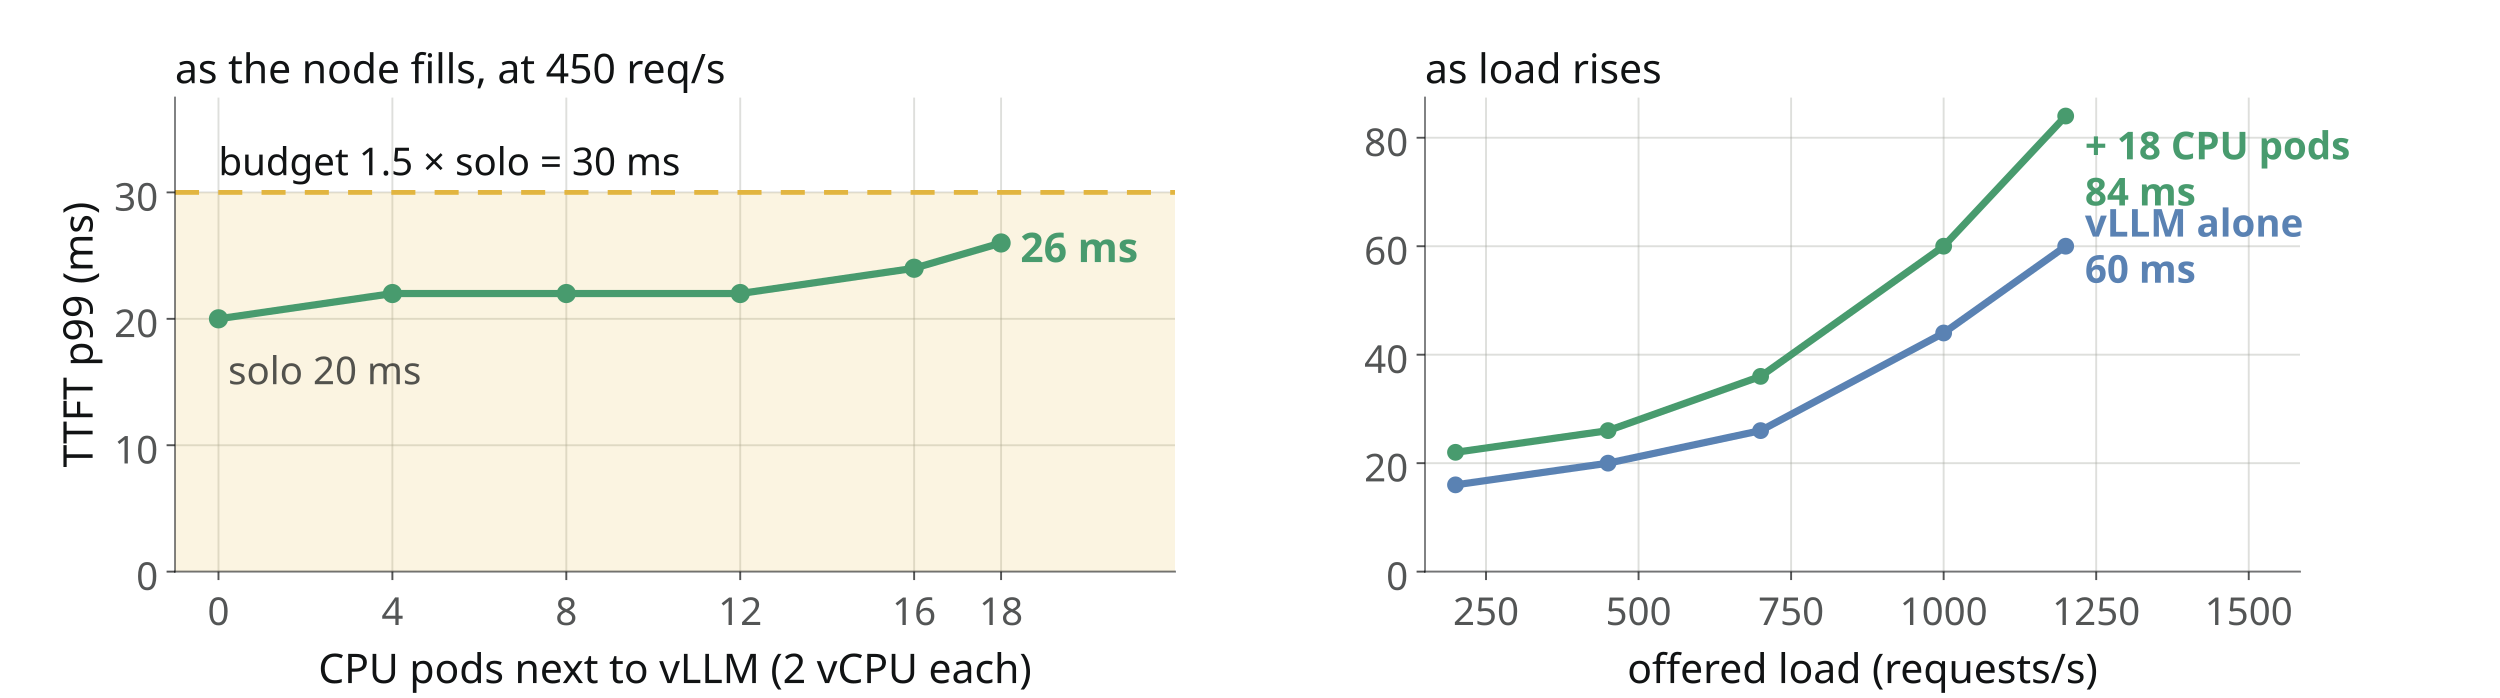
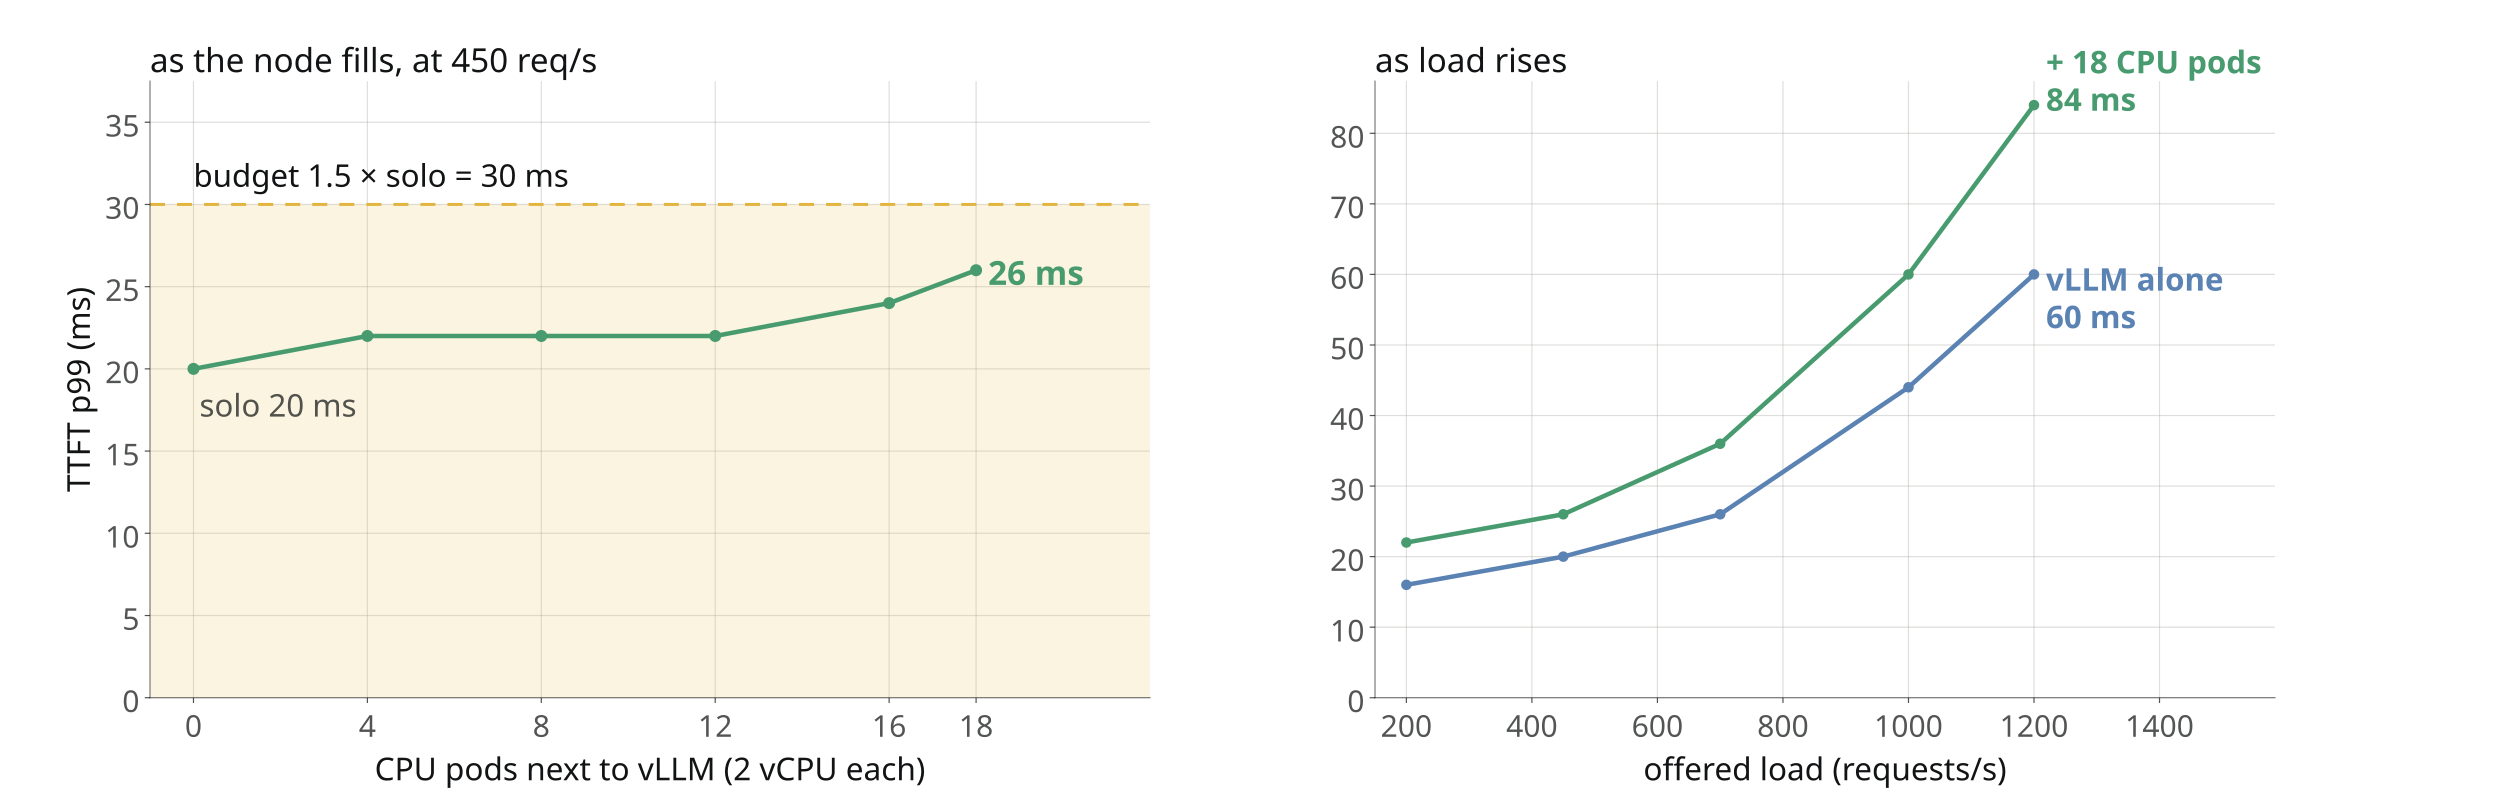
- <svg xmlns="http://www.w3.org/2000/svg" xmlns:xlink="http://www.w3.org/1999/xlink" viewBox="0 0 1040 290" version="1.1">
+ <svg xmlns="http://www.w3.org/2000/svg" xmlns:xlink="http://www.w3.org/1999/xlink" viewBox="0 0 1664 540" version="1.1">
  <defs>
    <style type="text/css">*{stroke-linejoin: round; stroke-linecap: butt}</style>
  </defs>
  <g id="figure_1">
    <g id="patch_1">
-       <path d="M 0 290  L 1040 290  L 1040 0  L 0 0  L 0 290  z " style="fill: none" />
+       <path d="M 0 540  L 1664 540  L 1664 0  L 0 0  L 0 540  z " style="fill: none" />
    </g>
    <g id="axes_1">
      <g id="patch_2">
-         <path d="M 72.8 237.8  L 488.8 237.8  L 488.8 40.6  L 72.8 40.6  L 72.8 237.8  z " style="fill: none" />
+         <path d="M 99.84 464.4  L 765.44 464.4  L 765.44 54  L 99.84 54  L 99.84 464.4  z " style="fill: none" />
      </g>
      <g id="matplotlib.axis_1">
        <g id="xtick_1">
          <g id="line2d_1">
-             <path d="M 90.887 237.8  L 90.887 40.6  " clip-path="url(#p2ec107c02f)" style="fill: none; stroke: #a1a39a; stroke-opacity: 0.35; stroke-width: 0.8; stroke-linecap: round" />
+             <path d="M 128.779 464.4  L 128.779 54  " clip-path="url(#pd5ec134bd9)" style="fill: none; stroke: #a1a39a; stroke-opacity: 0.35; stroke-width: 0.8; stroke-linecap: round" />
          </g>
          <g id="line2d_2">
            <defs>
-               <path id="m0f26ea0875" d="M 0 0  L 0 3.5  " style="stroke: #111314; stroke-opacity: 0.72; stroke-width: 0.8" />
+               <path id="m5e0e6da465" d="M 0 0  L 0 3.5  " style="stroke: #111314; stroke-opacity: 0.72; stroke-width: 0.8" />
            </defs>
            <g>
-               <use xlink:href="#m0f26ea0875" x="90.887" y="237.8" style="fill: #111314; fill-opacity: 0.72; stroke: #111314; stroke-opacity: 0.72; stroke-width: 0.8" />
+               <use xlink:href="#m5e0e6da465" x="128.779" y="464.4" style="fill: #111314; fill-opacity: 0.72; stroke: #111314; stroke-opacity: 0.72; stroke-width: 0.8" />
            </g>
          </g>
          <g id="text_1">
-             <text style="font-size: 16px; font-family: 'Figtree'; text-anchor: middle; fill: #111314; opacity: 0.72" x="90.887" y="260" transform="rotate(-0 90.88696 260)">0</text>
+             <text style="font-size: 20px; font-family: 'Figtree'; text-anchor: middle; fill: #111314; opacity: 0.72" x="128.779" y="490.4" transform="rotate(-0 128.7791 490.4)">0</text>
          </g>
        </g>
        <g id="xtick_2">
          <g id="line2d_3">
-             <path d="M 163.235 237.8  L 163.235 40.6  " clip-path="url(#p2ec107c02f)" style="fill: none; stroke: #a1a39a; stroke-opacity: 0.35; stroke-width: 0.8; stroke-linecap: round" />
+             <path d="M 244.536 464.4  L 244.536 54  " clip-path="url(#pd5ec134bd9)" style="fill: none; stroke: #a1a39a; stroke-opacity: 0.35; stroke-width: 0.8; stroke-linecap: round" />
          </g>
          <g id="line2d_4">
            <g>
-               <use xlink:href="#m0f26ea0875" x="163.235" y="237.8" style="fill: #111314; fill-opacity: 0.72; stroke: #111314; stroke-opacity: 0.72; stroke-width: 0.8" />
+               <use xlink:href="#m5e0e6da465" x="244.536" y="464.4" style="fill: #111314; fill-opacity: 0.72; stroke: #111314; stroke-opacity: 0.72; stroke-width: 0.8" />
            </g>
          </g>
          <g id="text_2">
-             <text style="font-size: 16px; font-family: 'Figtree'; text-anchor: middle; fill: #111314; opacity: 0.72" x="163.235" y="260" transform="rotate(-0 163.2348 260)">4</text>
+             <text style="font-size: 20px; font-family: 'Figtree'; text-anchor: middle; fill: #111314; opacity: 0.72" x="244.536" y="490.4" transform="rotate(-0 244.5357 490.4)">4</text>
          </g>
        </g>
        <g id="xtick_3">
          <g id="line2d_5">
-             <path d="M 235.583 237.8  L 235.583 40.6  " clip-path="url(#p2ec107c02f)" style="fill: none; stroke: #a1a39a; stroke-opacity: 0.35; stroke-width: 0.8; stroke-linecap: round" />
+             <path d="M 360.292 464.4  L 360.292 54  " clip-path="url(#pd5ec134bd9)" style="fill: none; stroke: #a1a39a; stroke-opacity: 0.35; stroke-width: 0.8; stroke-linecap: round" />
          </g>
          <g id="line2d_6">
            <g>
-               <use xlink:href="#m0f26ea0875" x="235.583" y="237.8" style="fill: #111314; fill-opacity: 0.72; stroke: #111314; stroke-opacity: 0.72; stroke-width: 0.8" />
+               <use xlink:href="#m5e0e6da465" x="360.292" y="464.4" style="fill: #111314; fill-opacity: 0.72; stroke: #111314; stroke-opacity: 0.72; stroke-width: 0.8" />
            </g>
          </g>
          <g id="text_3">
-             <text style="font-size: 16px; font-family: 'Figtree'; text-anchor: middle; fill: #111314; opacity: 0.72" x="235.583" y="260" transform="rotate(-0 235.5826 260)">8</text>
+             <text style="font-size: 20px; font-family: 'Figtree'; text-anchor: middle; fill: #111314; opacity: 0.72" x="360.292" y="490.4" transform="rotate(-0 360.2922 490.4)">8</text>
          </g>
        </g>
        <g id="xtick_4">
          <g id="line2d_7">
-             <path d="M 307.93 237.8  L 307.93 40.6  " clip-path="url(#p2ec107c02f)" style="fill: none; stroke: #a1a39a; stroke-opacity: 0.35; stroke-width: 0.8; stroke-linecap: round" />
+             <path d="M 476.049 464.4  L 476.049 54  " clip-path="url(#pd5ec134bd9)" style="fill: none; stroke: #a1a39a; stroke-opacity: 0.35; stroke-width: 0.8; stroke-linecap: round" />
          </g>
          <g id="line2d_8">
            <g>
-               <use xlink:href="#m0f26ea0875" x="307.93" y="237.8" style="fill: #111314; fill-opacity: 0.72; stroke: #111314; stroke-opacity: 0.72; stroke-width: 0.8" />
+               <use xlink:href="#m5e0e6da465" x="476.049" y="464.4" style="fill: #111314; fill-opacity: 0.72; stroke: #111314; stroke-opacity: 0.72; stroke-width: 0.8" />
            </g>
          </g>
          <g id="text_4">
-             <text style="font-size: 16px; font-family: 'Figtree'; text-anchor: middle; fill: #111314; opacity: 0.72" x="307.93" y="260" transform="rotate(-0 307.9304 260)">12</text>
+             <text style="font-size: 20px; font-family: 'Figtree'; text-anchor: middle; fill: #111314; opacity: 0.72" x="476.049" y="490.4" transform="rotate(-0 476.0487 490.4)">12</text>
          </g>
        </g>
        <g id="xtick_5">
          <g id="line2d_9">
-             <path d="M 380.278 237.8  L 380.278 40.6  " clip-path="url(#p2ec107c02f)" style="fill: none; stroke: #a1a39a; stroke-opacity: 0.35; stroke-width: 0.8; stroke-linecap: round" />
+             <path d="M 591.805 464.4  L 591.805 54  " clip-path="url(#pd5ec134bd9)" style="fill: none; stroke: #a1a39a; stroke-opacity: 0.35; stroke-width: 0.8; stroke-linecap: round" />
          </g>
          <g id="line2d_10">
            <g>
-               <use xlink:href="#m0f26ea0875" x="380.278" y="237.8" style="fill: #111314; fill-opacity: 0.72; stroke: #111314; stroke-opacity: 0.72; stroke-width: 0.8" />
+               <use xlink:href="#m5e0e6da465" x="591.805" y="464.4" style="fill: #111314; fill-opacity: 0.72; stroke: #111314; stroke-opacity: 0.72; stroke-width: 0.8" />
            </g>
          </g>
          <g id="text_5">
-             <text style="font-size: 16px; font-family: 'Figtree'; text-anchor: middle; fill: #111314; opacity: 0.72" x="380.278" y="260" transform="rotate(-0 380.2783 260)">16</text>
+             <text style="font-size: 20px; font-family: 'Figtree'; text-anchor: middle; fill: #111314; opacity: 0.72" x="591.805" y="490.4" transform="rotate(-0 591.8052 490.4)">16</text>
          </g>
        </g>
        <g id="xtick_6">
          <g id="line2d_11">
-             <path d="M 416.452 237.8  L 416.452 40.6  " clip-path="url(#p2ec107c02f)" style="fill: none; stroke: #a1a39a; stroke-opacity: 0.35; stroke-width: 0.8; stroke-linecap: round" />
+             <path d="M 649.683 464.4  L 649.683 54  " clip-path="url(#pd5ec134bd9)" style="fill: none; stroke: #a1a39a; stroke-opacity: 0.35; stroke-width: 0.8; stroke-linecap: round" />
          </g>
          <g id="line2d_12">
            <g>
-               <use xlink:href="#m0f26ea0875" x="416.452" y="237.8" style="fill: #111314; fill-opacity: 0.72; stroke: #111314; stroke-opacity: 0.72; stroke-width: 0.8" />
+               <use xlink:href="#m5e0e6da465" x="649.683" y="464.4" style="fill: #111314; fill-opacity: 0.72; stroke: #111314; stroke-opacity: 0.72; stroke-width: 0.8" />
            </g>
          </g>
          <g id="text_6">
-             <text style="font-size: 16px; font-family: 'Figtree'; text-anchor: middle; fill: #111314; opacity: 0.72" x="416.452" y="260" transform="rotate(-0 416.4522 260)">18</text>
+             <text style="font-size: 20px; font-family: 'Figtree'; text-anchor: middle; fill: #111314; opacity: 0.72" x="649.683" y="490.4" transform="rotate(-0 649.6835 490.4)">18</text>
          </g>
        </g>
        <g id="text_7">
-           <text style="font-size: 17px; font-family: 'Figtree'; text-anchor: middle; fill: #111314" x="280.8" y="284.15" transform="rotate(-0 280.8 284.15)">CPU pods next to vLLM (2 vCPU each)</text>
+           <text style="font-size: 21px; font-family: 'Figtree'; text-anchor: middle; fill: #111314" x="432.64" y="519.35" transform="rotate(-0 432.64 519.35)">CPU pods next to vLLM (2 vCPU each)</text>
        </g>
      </g>
      <g id="matplotlib.axis_2">
        <g id="ytick_1">
          <g id="line2d_13">
-             <path d="M 72.8 237.8  L 488.8 237.8  " clip-path="url(#p2ec107c02f)" style="fill: none; stroke: #a1a39a; stroke-opacity: 0.35; stroke-width: 0.8; stroke-linecap: round" />
+             <path d="M 99.84 464.4  L 765.44 464.4  " clip-path="url(#pd5ec134bd9)" style="fill: none; stroke: #a1a39a; stroke-opacity: 0.35; stroke-width: 0.8; stroke-linecap: round" />
          </g>
          <g id="line2d_14">
            <defs>
-               <path id="m348d825845" d="M 0 0  L -3.5 0  " style="stroke: #111314; stroke-opacity: 0.72; stroke-width: 0.8" />
+               <path id="md41e10798b" d="M 0 0  L -3.5 0  " style="stroke: #111314; stroke-opacity: 0.72; stroke-width: 0.8" />
            </defs>
            <g>
-               <use xlink:href="#m348d825845" x="72.8" y="237.8" style="fill: #111314; fill-opacity: 0.72; stroke: #111314; stroke-opacity: 0.72; stroke-width: 0.8" />
+               <use xlink:href="#md41e10798b" x="99.84" y="464.4" style="fill: #111314; fill-opacity: 0.72; stroke: #111314; stroke-opacity: 0.72; stroke-width: 0.8" />
            </g>
          </g>
          <g id="text_8">
-             <text style="font-size: 16px; font-family: 'Figtree'; text-anchor: end; fill: #111314; opacity: 0.72" x="65.8" y="245.4" transform="rotate(-0 65.8 245.4)">0</text>
+             <text style="font-size: 20px; font-family: 'Figtree'; text-anchor: end; fill: #111314; opacity: 0.72" x="92.84" y="473.9" transform="rotate(-0 92.84 473.9)">0</text>
          </g>
        </g>
        <g id="ytick_2">
          <g id="line2d_15">
-             <path d="M 72.8 185.213  L 488.8 185.213  " clip-path="url(#p2ec107c02f)" style="fill: none; stroke: #a1a39a; stroke-opacity: 0.35; stroke-width: 0.8; stroke-linecap: round" />
+             <path d="M 99.84 409.68  L 765.44 409.68  " clip-path="url(#pd5ec134bd9)" style="fill: none; stroke: #a1a39a; stroke-opacity: 0.35; stroke-width: 0.8; stroke-linecap: round" />
          </g>
          <g id="line2d_16">
            <g>
-               <use xlink:href="#m348d825845" x="72.8" y="185.213" style="fill: #111314; fill-opacity: 0.72; stroke: #111314; stroke-opacity: 0.72; stroke-width: 0.8" />
+               <use xlink:href="#md41e10798b" x="99.84" y="409.68" style="fill: #111314; fill-opacity: 0.72; stroke: #111314; stroke-opacity: 0.72; stroke-width: 0.8" />
            </g>
          </g>
          <g id="text_9">
-             <text style="font-size: 16px; font-family: 'Figtree'; text-anchor: end; fill: #111314; opacity: 0.72" x="65.8" y="192.813" transform="rotate(-0 65.8 192.8133)">10</text>
+             <text style="font-size: 20px; font-family: 'Figtree'; text-anchor: end; fill: #111314; opacity: 0.72" x="92.84" y="419.18" transform="rotate(-0 92.84 419.18)">5</text>
          </g>
        </g>
        <g id="ytick_3">
          <g id="line2d_17">
-             <path d="M 72.8 132.627  L 488.8 132.627  " clip-path="url(#p2ec107c02f)" style="fill: none; stroke: #a1a39a; stroke-opacity: 0.35; stroke-width: 0.8; stroke-linecap: round" />
+             <path d="M 99.84 354.96  L 765.44 354.96  " clip-path="url(#pd5ec134bd9)" style="fill: none; stroke: #a1a39a; stroke-opacity: 0.35; stroke-width: 0.8; stroke-linecap: round" />
          </g>
          <g id="line2d_18">
            <g>
-               <use xlink:href="#m348d825845" x="72.8" y="132.627" style="fill: #111314; fill-opacity: 0.72; stroke: #111314; stroke-opacity: 0.72; stroke-width: 0.8" />
+               <use xlink:href="#md41e10798b" x="99.84" y="354.96" style="fill: #111314; fill-opacity: 0.72; stroke: #111314; stroke-opacity: 0.72; stroke-width: 0.8" />
            </g>
          </g>
          <g id="text_10">
-             <text style="font-size: 16px; font-family: 'Figtree'; text-anchor: end; fill: #111314; opacity: 0.72" x="65.8" y="140.227" transform="rotate(-0 65.8 140.2267)">20</text>
+             <text style="font-size: 20px; font-family: 'Figtree'; text-anchor: end; fill: #111314; opacity: 0.72" x="92.84" y="364.46" transform="rotate(-0 92.84 364.46)">10</text>
          </g>
        </g>
        <g id="ytick_4">
          <g id="line2d_19">
-             <path d="M 72.8 80.04  L 488.8 80.04  " clip-path="url(#p2ec107c02f)" style="fill: none; stroke: #a1a39a; stroke-opacity: 0.35; stroke-width: 0.8; stroke-linecap: round" />
+             <path d="M 99.84 300.24  L 765.44 300.24  " clip-path="url(#pd5ec134bd9)" style="fill: none; stroke: #a1a39a; stroke-opacity: 0.35; stroke-width: 0.8; stroke-linecap: round" />
          </g>
          <g id="line2d_20">
            <g>
-               <use xlink:href="#m348d825845" x="72.8" y="80.04" style="fill: #111314; fill-opacity: 0.72; stroke: #111314; stroke-opacity: 0.72; stroke-width: 0.8" />
+               <use xlink:href="#md41e10798b" x="99.84" y="300.24" style="fill: #111314; fill-opacity: 0.72; stroke: #111314; stroke-opacity: 0.72; stroke-width: 0.8" />
            </g>
          </g>
          <g id="text_11">
-             <text style="font-size: 16px; font-family: 'Figtree'; text-anchor: end; fill: #111314; opacity: 0.72" x="65.8" y="87.64" transform="rotate(-0 65.8 87.64)">30</text>
-           </g>
-         </g>
-         <g id="text_12">
-           <text style="font-size: 17px; font-family: 'Figtree'; text-anchor: middle; fill: #111314" x="38.528" y="139.2" transform="rotate(-90 38.5275 139.2)">TTFT p99 (ms)</text>
+             <text style="font-size: 20px; font-family: 'Figtree'; text-anchor: end; fill: #111314; opacity: 0.72" x="92.84" y="309.74" transform="rotate(-0 92.84 309.74)">15</text>
+           </g>
+         </g>
+         <g id="ytick_5">
+           <g id="line2d_21">
+             <path d="M 99.84 245.52  L 765.44 245.52  " clip-path="url(#pd5ec134bd9)" style="fill: none; stroke: #a1a39a; stroke-opacity: 0.35; stroke-width: 0.8; stroke-linecap: round" />
+           </g>
+           <g id="line2d_22">
+             <g>
+               <use xlink:href="#md41e10798b" x="99.84" y="245.52" style="fill: #111314; fill-opacity: 0.72; stroke: #111314; stroke-opacity: 0.72; stroke-width: 0.8" />
+             </g>
+           </g>
+           <g id="text_12">
+             <text style="font-size: 20px; font-family: 'Figtree'; text-anchor: end; fill: #111314; opacity: 0.72" x="92.84" y="255.02" transform="rotate(-0 92.84 255.02)">20</text>
+           </g>
+         </g>
+         <g id="ytick_6">
+           <g id="line2d_23">
+             <path d="M 99.84 190.8  L 765.44 190.8  " clip-path="url(#pd5ec134bd9)" style="fill: none; stroke: #a1a39a; stroke-opacity: 0.35; stroke-width: 0.8; stroke-linecap: round" />
+           </g>
+           <g id="line2d_24">
+             <g>
+               <use xlink:href="#md41e10798b" x="99.84" y="190.8" style="fill: #111314; fill-opacity: 0.72; stroke: #111314; stroke-opacity: 0.72; stroke-width: 0.8" />
+             </g>
+           </g>
+           <g id="text_13">
+             <text style="font-size: 20px; font-family: 'Figtree'; text-anchor: end; fill: #111314; opacity: 0.72" x="92.84" y="200.3" transform="rotate(-0 92.84 200.3)">25</text>
+           </g>
+         </g>
+         <g id="ytick_7">
+           <g id="line2d_25">
+             <path d="M 99.84 136.08  L 765.44 136.08  " clip-path="url(#pd5ec134bd9)" style="fill: none; stroke: #a1a39a; stroke-opacity: 0.35; stroke-width: 0.8; stroke-linecap: round" />
+           </g>
+           <g id="line2d_26">
+             <g>
+               <use xlink:href="#md41e10798b" x="99.84" y="136.08" style="fill: #111314; fill-opacity: 0.72; stroke: #111314; stroke-opacity: 0.72; stroke-width: 0.8" />
+             </g>
+           </g>
+           <g id="text_14">
+             <text style="font-size: 20px; font-family: 'Figtree'; text-anchor: end; fill: #111314; opacity: 0.72" x="92.84" y="145.58" transform="rotate(-0 92.84 145.58)">30</text>
+           </g>
+         </g>
+         <g id="ytick_8">
+           <g id="line2d_27">
+             <path d="M 99.84 81.36  L 765.44 81.36  " clip-path="url(#pd5ec134bd9)" style="fill: none; stroke: #a1a39a; stroke-opacity: 0.35; stroke-width: 0.8; stroke-linecap: round" />
+           </g>
+           <g id="line2d_28">
+             <g>
+               <use xlink:href="#md41e10798b" x="99.84" y="81.36" style="fill: #111314; fill-opacity: 0.72; stroke: #111314; stroke-opacity: 0.72; stroke-width: 0.8" />
+             </g>
+           </g>
+           <g id="text_15">
+             <text style="font-size: 20px; font-family: 'Figtree'; text-anchor: end; fill: #111314; opacity: 0.72" x="92.84" y="90.86" transform="rotate(-0 92.84 90.86)">35</text>
+           </g>
+         </g>
+         <g id="text_16">
+           <text style="font-size: 21px; font-family: 'Figtree'; text-anchor: middle; fill: #111314" x="59.812" y="259.2" transform="rotate(-90 59.81188 259.2)">TTFT p99 (ms)</text>
        </g>
      </g>
      <g id="patch_3">
-         <path d="M 72.8 237.8  L 488.8 237.8  L 488.8 80.04  L 72.8 80.04  z " clip-path="url(#p2ec107c02f)" style="fill: #e2b540; fill-opacity: 0.16" />
-       </g>
-       <g id="line2d_21">
-         <path d="M 72.8 80.04  L 488.8 80.04  " clip-path="url(#p2ec107c02f)" style="fill: none; stroke-dasharray: 10,8; stroke-dashoffset: 0; stroke: #e2b540; stroke-width: 2" />
-       </g>
-       <g id="line2d_22">
-         <path d="M 90.887 132.627  L 163.235 122.109  L 235.583 122.109  L 307.93 122.109  L 380.278 111.592  L 416.452 101.075  " clip-path="url(#p2ec107c02f)" style="fill: none; stroke: #489b6e; stroke-width: 3; stroke-linecap: round" />
+         <path d="M 99.84 464.4  L 765.44 464.4  L 765.44 136.08  L 99.84 136.08  z " clip-path="url(#pd5ec134bd9)" style="fill: #e2b540; fill-opacity: 0.16" />
+       </g>
+       <g id="line2d_29">
+         <path d="M 99.84 136.08  L 765.44 136.08  " clip-path="url(#pd5ec134bd9)" style="fill: none; stroke-dasharray: 10,8; stroke-dashoffset: 0; stroke: #e2b540; stroke-width: 2" />
+       </g>
+       <g id="line2d_30">
+         <path d="M 128.779 245.52  L 244.536 223.632  L 360.292 223.632  L 476.049 223.632  L 591.805 201.744  L 649.683 179.856  " clip-path="url(#pd5ec134bd9)" style="fill: none; stroke: #489b6e; stroke-width: 3; stroke-linecap: round" />
        <defs>
-           <path id="m74a2f7a3f8" d="M 0 3.5  C 0.928 3.5 1.819 3.131 2.475 2.475  C 3.131 1.819 3.5 0.928 3.5 0  C 3.5 -0.928 3.131 -1.819 2.475 -2.475  C 1.819 -3.131 0.928 -3.5 0 -3.5  C -0.928 -3.5 -1.819 -3.131 -2.475 -2.475  C -3.131 -1.819 -3.5 -0.928 -3.5 0  C -3.5 0.928 -3.131 1.819 -2.475 2.475  C -1.819 3.131 -0.928 3.5 0 3.5  z " style="stroke: #489b6e" />
+           <path id="m913d3b25ea" d="M 0 3.5  C 0.928 3.5 1.819 3.131 2.475 2.475  C 3.131 1.819 3.5 0.928 3.5 0  C 3.5 -0.928 3.131 -1.819 2.475 -2.475  C 1.819 -3.131 0.928 -3.5 0 -3.5  C -0.928 -3.5 -1.819 -3.131 -2.475 -2.475  C -3.131 -1.819 -3.5 -0.928 -3.5 0  C -3.5 0.928 -3.131 1.819 -2.475 2.475  C -1.819 3.131 -0.928 3.5 0 3.5  z " style="stroke: #489b6e" />
        </defs>
-         <g clip-path="url(#p2ec107c02f)">
-           <use xlink:href="#m74a2f7a3f8" x="90.887" y="132.627" style="fill: #489b6e; stroke: #489b6e" />
-           <use xlink:href="#m74a2f7a3f8" x="163.235" y="122.109" style="fill: #489b6e; stroke: #489b6e" />
-           <use xlink:href="#m74a2f7a3f8" x="235.583" y="122.109" style="fill: #489b6e; stroke: #489b6e" />
-           <use xlink:href="#m74a2f7a3f8" x="307.93" y="122.109" style="fill: #489b6e; stroke: #489b6e" />
-           <use xlink:href="#m74a2f7a3f8" x="380.278" y="111.592" style="fill: #489b6e; stroke: #489b6e" />
-           <use xlink:href="#m74a2f7a3f8" x="416.452" y="101.075" style="fill: #489b6e; stroke: #489b6e" />
+         <g clip-path="url(#pd5ec134bd9)">
+           <use xlink:href="#m913d3b25ea" x="128.779" y="245.52" style="fill: #489b6e; stroke: #489b6e" />
+           <use xlink:href="#m913d3b25ea" x="244.536" y="223.632" style="fill: #489b6e; stroke: #489b6e" />
+           <use xlink:href="#m913d3b25ea" x="360.292" y="223.632" style="fill: #489b6e; stroke: #489b6e" />
+           <use xlink:href="#m913d3b25ea" x="476.049" y="223.632" style="fill: #489b6e; stroke: #489b6e" />
+           <use xlink:href="#m913d3b25ea" x="591.805" y="201.744" style="fill: #489b6e; stroke: #489b6e" />
+           <use xlink:href="#m913d3b25ea" x="649.683" y="179.856" style="fill: #489b6e; stroke: #489b6e" />
        </g>
      </g>
      <g id="patch_4">
-         <path d="M 72.8 237.8  L 72.8 40.6  " style="fill: none; stroke: #111314; stroke-opacity: 0.55; stroke-width: 0.8; stroke-linejoin: miter; stroke-linecap: square" />
+         <path d="M 99.84 464.4  L 99.84 54  " style="fill: none; stroke: #111314; stroke-opacity: 0.55; stroke-width: 0.8; stroke-linejoin: miter; stroke-linecap: square" />
      </g>
      <g id="patch_5">
-         <path d="M 72.8 237.8  L 488.8 237.8  " style="fill: none; stroke: #111314; stroke-opacity: 0.55; stroke-width: 0.8; stroke-linejoin: miter; stroke-linecap: square" />
-       </g>
-       <g id="text_13">
-         <text style="font-size: 16px; font-family: 'Figtree'; text-anchor: start; fill: #111314" x="90.887" y="72.885" transform="rotate(-0 90.88696 72.8848)">budget 1.5 × solo = 30 ms</text>
-       </g>
-       <g id="text_14">
-         <text style="font-weight: 700; font-size: 17px; font-family: 'Figtree'; text-anchor: start; fill: #489b6e" x="424.452" y="109.025" transform="rotate(-0 424.4522 109.0247)">26 ms</text>
-       </g>
-       <g id="text_15">
-         <text style="font-size: 16px; font-family: 'Figtree'; text-anchor: start; fill: #111314; opacity: 0.72" x="94.887" y="159.827" transform="rotate(-0 94.88696 159.8267)">solo 20 ms</text>
-       </g>
-       <g id="text_16">
-         <text style="font-size: 17px; font-family: 'Figtree'; text-anchor: start; fill: #111314" x="72.8" y="34.6" transform="rotate(-0 72.8 34.6)">as the node fills, at 450 req/s</text>
+         <path d="M 99.84 464.4  L 765.44 464.4  " style="fill: none; stroke: #111314; stroke-opacity: 0.55; stroke-width: 0.8; stroke-linejoin: miter; stroke-linecap: square" />
+       </g>
+       <g id="text_17">
+         <text style="font-size: 20.8px; font-family: 'Figtree'; text-anchor: start; fill: #111314" x="128.779" y="124.314" transform="rotate(-0 128.7791 124.3136)">budget 1.5 × solo = 30 ms</text>
+       </g>
+       <g id="text_18">
+         <text style="font-weight: 700; font-size: 22.1px; font-family: 'Figtree'; text-anchor: start; fill: #489b6e" x="657.683" y="189.591" transform="rotate(-0 657.6835 189.591)">26 ms</text>
+       </g>
+       <g id="text_19">
+         <text style="font-size: 20.8px; font-family: 'Figtree'; text-anchor: start; fill: #111314; opacity: 0.72" x="132.779" y="277.28" transform="rotate(-0 132.7791 277.28)">solo 20 ms</text>
+       </g>
+       <g id="text_20">
+         <text style="font-size: 22.1px; font-family: 'Figtree'; text-anchor: start; fill: #111314" x="99.84" y="48" transform="rotate(-0 99.84 48)">as the node fills, at 450 req/s</text>
      </g>
    </g>
    <g id="axes_2">
      <g id="patch_6">
-         <path d="M 592.8 237.8  L 956.8 237.8  L 956.8 40.6  L 592.8 40.6  L 592.8 237.8  z " style="fill: none" />
+         <path d="M 915.2 464.4  L 1514.24 464.4  L 1514.24 54  L 915.2 54  L 915.2 464.4  z " style="fill: none" />
      </g>
      <g id="matplotlib.axis_3">
        <g id="xtick_7">
-           <g id="line2d_23">
-             <path d="M 618.184 237.8  L 618.184 40.6  " clip-path="url(#p5c85043b96)" style="fill: none; stroke: #a1a39a; stroke-opacity: 0.35; stroke-width: 0.8; stroke-linecap: round" />
-           </g>
-           <g id="line2d_24">
-             <g>
-               <use xlink:href="#m0f26ea0875" x="618.184" y="237.8" style="fill: #111314; fill-opacity: 0.72; stroke: #111314; stroke-opacity: 0.72; stroke-width: 0.8" />
-             </g>
-           </g>
-           <g id="text_17">
-             <text style="font-size: 16px; font-family: 'Figtree'; text-anchor: middle; fill: #111314; opacity: 0.72" x="618.184" y="260" transform="rotate(-0 618.1835 260)">250</text>
+           <g id="line2d_31">
+             <path d="M 936.087 464.4  L 936.087 54  " clip-path="url(#pac34dbc690)" style="fill: none; stroke: #a1a39a; stroke-opacity: 0.35; stroke-width: 0.8; stroke-linecap: round" />
+           </g>
+           <g id="line2d_32">
+             <g>
+               <use xlink:href="#m5e0e6da465" x="936.087" y="464.4" style="fill: #111314; fill-opacity: 0.72; stroke: #111314; stroke-opacity: 0.72; stroke-width: 0.8" />
+             </g>
+           </g>
+           <g id="text_21">
+             <text style="font-size: 20px; font-family: 'Figtree'; text-anchor: middle; fill: #111314; opacity: 0.72" x="936.087" y="490.4" transform="rotate(-0 936.087 490.4)">200</text>
          </g>
        </g>
        <g id="xtick_8">
-           <g id="line2d_25">
-             <path d="M 681.642 237.8  L 681.642 40.6  " clip-path="url(#p5c85043b96)" style="fill: none; stroke: #a1a39a; stroke-opacity: 0.35; stroke-width: 0.8; stroke-linecap: round" />
-           </g>
-           <g id="line2d_26">
-             <g>
-               <use xlink:href="#m0f26ea0875" x="681.642" y="237.8" style="fill: #111314; fill-opacity: 0.72; stroke: #111314; stroke-opacity: 0.72; stroke-width: 0.8" />
-             </g>
-           </g>
-           <g id="text_18">
-             <text style="font-size: 16px; font-family: 'Figtree'; text-anchor: middle; fill: #111314; opacity: 0.72" x="681.642" y="260" transform="rotate(-0 681.6424 260)">500</text>
+           <g id="line2d_33">
+             <path d="M 1019.635 464.4  L 1019.635 54  " clip-path="url(#pac34dbc690)" style="fill: none; stroke: #a1a39a; stroke-opacity: 0.35; stroke-width: 0.8; stroke-linecap: round" />
+           </g>
+           <g id="line2d_34">
+             <g>
+               <use xlink:href="#m5e0e6da465" x="1019.635" y="464.4" style="fill: #111314; fill-opacity: 0.72; stroke: #111314; stroke-opacity: 0.72; stroke-width: 0.8" />
+             </g>
+           </g>
+           <g id="text_22">
+             <text style="font-size: 20px; font-family: 'Figtree'; text-anchor: middle; fill: #111314; opacity: 0.72" x="1019.635" y="490.4" transform="rotate(-0 1019.635 490.4)">400</text>
          </g>
        </g>
        <g id="xtick_9">
-           <g id="line2d_27">
-             <path d="M 745.101 237.8  L 745.101 40.6  " clip-path="url(#p5c85043b96)" style="fill: none; stroke: #a1a39a; stroke-opacity: 0.35; stroke-width: 0.8; stroke-linecap: round" />
-           </g>
-           <g id="line2d_28">
-             <g>
-               <use xlink:href="#m0f26ea0875" x="745.101" y="237.8" style="fill: #111314; fill-opacity: 0.72; stroke: #111314; stroke-opacity: 0.72; stroke-width: 0.8" />
-             </g>
-           </g>
-           <g id="text_19">
-             <text style="font-size: 16px; font-family: 'Figtree'; text-anchor: middle; fill: #111314; opacity: 0.72" x="745.101" y="260" transform="rotate(-0 745.1013 260)">750</text>
+           <g id="line2d_35">
+             <path d="M 1103.183 464.4  L 1103.183 54  " clip-path="url(#pac34dbc690)" style="fill: none; stroke: #a1a39a; stroke-opacity: 0.35; stroke-width: 0.8; stroke-linecap: round" />
+           </g>
+           <g id="line2d_36">
+             <g>
+               <use xlink:href="#m5e0e6da465" x="1103.183" y="464.4" style="fill: #111314; fill-opacity: 0.72; stroke: #111314; stroke-opacity: 0.72; stroke-width: 0.8" />
+             </g>
+           </g>
+           <g id="text_23">
+             <text style="font-size: 20px; font-family: 'Figtree'; text-anchor: middle; fill: #111314; opacity: 0.72" x="1103.183" y="490.4" transform="rotate(-0 1103.183 490.4)">600</text>
          </g>
        </g>
        <g id="xtick_10">
-           <g id="line2d_29">
-             <path d="M 808.56 237.8  L 808.56 40.6  " clip-path="url(#p5c85043b96)" style="fill: none; stroke: #a1a39a; stroke-opacity: 0.35; stroke-width: 0.8; stroke-linecap: round" />
-           </g>
-           <g id="line2d_30">
-             <g>
-               <use xlink:href="#m0f26ea0875" x="808.56" y="237.8" style="fill: #111314; fill-opacity: 0.72; stroke: #111314; stroke-opacity: 0.72; stroke-width: 0.8" />
-             </g>
-           </g>
-           <g id="text_20">
-             <text style="font-size: 16px; font-family: 'Figtree'; text-anchor: middle; fill: #111314; opacity: 0.72" x="808.56" y="260" transform="rotate(-0 808.5601 260)">1000</text>
+           <g id="line2d_37">
+             <path d="M 1186.731 464.4  L 1186.731 54  " clip-path="url(#pac34dbc690)" style="fill: none; stroke: #a1a39a; stroke-opacity: 0.35; stroke-width: 0.8; stroke-linecap: round" />
+           </g>
+           <g id="line2d_38">
+             <g>
+               <use xlink:href="#m5e0e6da465" x="1186.731" y="464.4" style="fill: #111314; fill-opacity: 0.72; stroke: #111314; stroke-opacity: 0.72; stroke-width: 0.8" />
+             </g>
+           </g>
+           <g id="text_24">
+             <text style="font-size: 20px; font-family: 'Figtree'; text-anchor: middle; fill: #111314; opacity: 0.72" x="1186.731" y="490.4" transform="rotate(-0 1186.731 490.4)">800</text>
          </g>
        </g>
        <g id="xtick_11">
-           <g id="line2d_31">
-             <path d="M 872.019 237.8  L 872.019 40.6  " clip-path="url(#p5c85043b96)" style="fill: none; stroke: #a1a39a; stroke-opacity: 0.35; stroke-width: 0.8; stroke-linecap: round" />
-           </g>
-           <g id="line2d_32">
-             <g>
-               <use xlink:href="#m0f26ea0875" x="872.019" y="237.8" style="fill: #111314; fill-opacity: 0.72; stroke: #111314; stroke-opacity: 0.72; stroke-width: 0.8" />
-             </g>
-           </g>
-           <g id="text_21">
-             <text style="font-size: 16px; font-family: 'Figtree'; text-anchor: middle; fill: #111314; opacity: 0.72" x="872.019" y="260" transform="rotate(-0 872.019 260)">1250</text>
+           <g id="line2d_39">
+             <path d="M 1270.279 464.4  L 1270.279 54  " clip-path="url(#pac34dbc690)" style="fill: none; stroke: #a1a39a; stroke-opacity: 0.35; stroke-width: 0.8; stroke-linecap: round" />
+           </g>
+           <g id="line2d_40">
+             <g>
+               <use xlink:href="#m5e0e6da465" x="1270.279" y="464.4" style="fill: #111314; fill-opacity: 0.72; stroke: #111314; stroke-opacity: 0.72; stroke-width: 0.8" />
+             </g>
+           </g>
+           <g id="text_25">
+             <text style="font-size: 20px; font-family: 'Figtree'; text-anchor: middle; fill: #111314; opacity: 0.72" x="1270.279" y="490.4" transform="rotate(-0 1270.279 490.4)">1000</text>
          </g>
        </g>
        <g id="xtick_12">
-           <g id="line2d_33">
-             <path d="M 935.478 237.8  L 935.478 40.6  " clip-path="url(#p5c85043b96)" style="fill: none; stroke: #a1a39a; stroke-opacity: 0.35; stroke-width: 0.8; stroke-linecap: round" />
-           </g>
-           <g id="line2d_34">
-             <g>
-               <use xlink:href="#m0f26ea0875" x="935.478" y="237.8" style="fill: #111314; fill-opacity: 0.72; stroke: #111314; stroke-opacity: 0.72; stroke-width: 0.8" />
-             </g>
-           </g>
-           <g id="text_22">
-             <text style="font-size: 16px; font-family: 'Figtree'; text-anchor: middle; fill: #111314; opacity: 0.72" x="935.478" y="260" transform="rotate(-0 935.4778 260)">1500</text>
-           </g>
-         </g>
-         <g id="text_23">
-           <text style="font-size: 17px; font-family: 'Figtree'; text-anchor: middle; fill: #111314" x="774.8" y="284.15" transform="rotate(-0 774.8 284.15)">offered load (requests/s)</text>
+           <g id="line2d_41">
+             <path d="M 1353.828 464.4  L 1353.828 54  " clip-path="url(#pac34dbc690)" style="fill: none; stroke: #a1a39a; stroke-opacity: 0.35; stroke-width: 0.8; stroke-linecap: round" />
+           </g>
+           <g id="line2d_42">
+             <g>
+               <use xlink:href="#m5e0e6da465" x="1353.828" y="464.4" style="fill: #111314; fill-opacity: 0.72; stroke: #111314; stroke-opacity: 0.72; stroke-width: 0.8" />
+             </g>
+           </g>
+           <g id="text_26">
+             <text style="font-size: 20px; font-family: 'Figtree'; text-anchor: middle; fill: #111314; opacity: 0.72" x="1353.828" y="490.4" transform="rotate(-0 1353.828 490.4)">1200</text>
+           </g>
+         </g>
+         <g id="xtick_13">
+           <g id="line2d_43">
+             <path d="M 1437.376 464.4  L 1437.376 54  " clip-path="url(#pac34dbc690)" style="fill: none; stroke: #a1a39a; stroke-opacity: 0.35; stroke-width: 0.8; stroke-linecap: round" />
+           </g>
+           <g id="line2d_44">
+             <g>
+               <use xlink:href="#m5e0e6da465" x="1437.376" y="464.4" style="fill: #111314; fill-opacity: 0.72; stroke: #111314; stroke-opacity: 0.72; stroke-width: 0.8" />
+             </g>
+           </g>
+           <g id="text_27">
+             <text style="font-size: 20px; font-family: 'Figtree'; text-anchor: middle; fill: #111314; opacity: 0.72" x="1437.376" y="490.4" transform="rotate(-0 1437.376 490.4)">1400</text>
+           </g>
+         </g>
+         <g id="text_28">
+           <text style="font-size: 21px; font-family: 'Figtree'; text-anchor: middle; fill: #111314" x="1214.72" y="519.35" transform="rotate(-0 1214.72 519.35)">offered load (requests/s)</text>
        </g>
      </g>
      <g id="matplotlib.axis_4">
-         <g id="ytick_5">
-           <g id="line2d_35">
-             <path d="M 592.8 237.8  L 956.8 237.8  " clip-path="url(#p5c85043b96)" style="fill: none; stroke: #a1a39a; stroke-opacity: 0.35; stroke-width: 0.8; stroke-linecap: round" />
-           </g>
-           <g id="line2d_36">
-             <g>
-               <use xlink:href="#m348d825845" x="592.8" y="237.8" style="fill: #111314; fill-opacity: 0.72; stroke: #111314; stroke-opacity: 0.72; stroke-width: 0.8" />
-             </g>
-           </g>
-           <g id="text_24">
-             <text style="font-size: 16px; font-family: 'Figtree'; text-anchor: end; fill: #111314; opacity: 0.72" x="585.8" y="245.4" transform="rotate(-0 585.8 245.4)">0</text>
-           </g>
-         </g>
-         <g id="ytick_6">
-           <g id="line2d_37">
-             <path d="M 592.8 192.674  L 956.8 192.674  " clip-path="url(#p5c85043b96)" style="fill: none; stroke: #a1a39a; stroke-opacity: 0.35; stroke-width: 0.8; stroke-linecap: round" />
-           </g>
-           <g id="line2d_38">
-             <g>
-               <use xlink:href="#m348d825845" x="592.8" y="192.674" style="fill: #111314; fill-opacity: 0.72; stroke: #111314; stroke-opacity: 0.72; stroke-width: 0.8" />
-             </g>
-           </g>
-           <g id="text_25">
-             <text style="font-size: 16px; font-family: 'Figtree'; text-anchor: end; fill: #111314; opacity: 0.72" x="585.8" y="200.274" transform="rotate(-0 585.8 200.2741)">20</text>
-           </g>
-         </g>
-         <g id="ytick_7">
-           <g id="line2d_39">
-             <path d="M 592.8 147.548  L 956.8 147.548  " clip-path="url(#p5c85043b96)" style="fill: none; stroke: #a1a39a; stroke-opacity: 0.35; stroke-width: 0.8; stroke-linecap: round" />
-           </g>
-           <g id="line2d_40">
-             <g>
-               <use xlink:href="#m348d825845" x="592.8" y="147.548" style="fill: #111314; fill-opacity: 0.72; stroke: #111314; stroke-opacity: 0.72; stroke-width: 0.8" />
-             </g>
-           </g>
-           <g id="text_26">
-             <text style="font-size: 16px; font-family: 'Figtree'; text-anchor: end; fill: #111314; opacity: 0.72" x="585.8" y="155.148" transform="rotate(-0 585.8 155.1483)">40</text>
-           </g>
-         </g>
-         <g id="ytick_8">
-           <g id="line2d_41">
-             <path d="M 592.8 102.422  L 956.8 102.422  " clip-path="url(#p5c85043b96)" style="fill: none; stroke: #a1a39a; stroke-opacity: 0.35; stroke-width: 0.8; stroke-linecap: round" />
-           </g>
-           <g id="line2d_42">
-             <g>
-               <use xlink:href="#m348d825845" x="592.8" y="102.422" style="fill: #111314; fill-opacity: 0.72; stroke: #111314; stroke-opacity: 0.72; stroke-width: 0.8" />
-             </g>
-           </g>
-           <g id="text_27">
-             <text style="font-size: 16px; font-family: 'Figtree'; text-anchor: end; fill: #111314; opacity: 0.72" x="585.8" y="110.022" transform="rotate(-0 585.8 110.0224)">60</text>
-           </g>
-         </g>
        <g id="ytick_9">
-           <g id="line2d_43">
-             <path d="M 592.8 57.297  L 956.8 57.297  " clip-path="url(#p5c85043b96)" style="fill: none; stroke: #a1a39a; stroke-opacity: 0.35; stroke-width: 0.8; stroke-linecap: round" />
-           </g>
-           <g id="line2d_44">
-             <g>
-               <use xlink:href="#m348d825845" x="592.8" y="57.297" style="fill: #111314; fill-opacity: 0.72; stroke: #111314; stroke-opacity: 0.72; stroke-width: 0.8" />
-             </g>
-           </g>
-           <g id="text_28">
-             <text style="font-size: 16px; font-family: 'Figtree'; text-anchor: end; fill: #111314; opacity: 0.72" x="585.8" y="64.897" transform="rotate(-0 585.8 64.89657)">80</text>
-           </g>
-         </g>
-       </g>
-       <g id="line2d_45">
-         <path d="M 605.492 201.699  L 668.951 192.674  L 732.409 179.136  L 808.56 138.523  L 859.327 102.422  " clip-path="url(#p5c85043b96)" style="fill: none; stroke: #5a82b3; stroke-width: 3; stroke-linecap: round" />
+           <g id="line2d_45">
+             <path d="M 915.2 464.4  L 1514.24 464.4  " clip-path="url(#pac34dbc690)" style="fill: none; stroke: #a1a39a; stroke-opacity: 0.35; stroke-width: 0.8; stroke-linecap: round" />
+           </g>
+           <g id="line2d_46">
+             <g>
+               <use xlink:href="#md41e10798b" x="915.2" y="464.4" style="fill: #111314; fill-opacity: 0.72; stroke: #111314; stroke-opacity: 0.72; stroke-width: 0.8" />
+             </g>
+           </g>
+           <g id="text_29">
+             <text style="font-size: 20px; font-family: 'Figtree'; text-anchor: end; fill: #111314; opacity: 0.72" x="908.2" y="473.9" transform="rotate(-0 908.2 473.9)">0</text>
+           </g>
+         </g>
+         <g id="ytick_10">
+           <g id="line2d_47">
+             <path d="M 915.2 417.443  L 1514.24 417.443  " clip-path="url(#pac34dbc690)" style="fill: none; stroke: #a1a39a; stroke-opacity: 0.35; stroke-width: 0.8; stroke-linecap: round" />
+           </g>
+           <g id="line2d_48">
+             <g>
+               <use xlink:href="#md41e10798b" x="915.2" y="417.443" style="fill: #111314; fill-opacity: 0.72; stroke: #111314; stroke-opacity: 0.72; stroke-width: 0.8" />
+             </g>
+           </g>
+           <g id="text_30">
+             <text style="font-size: 20px; font-family: 'Figtree'; text-anchor: end; fill: #111314; opacity: 0.72" x="908.2" y="426.943" transform="rotate(-0 908.2 426.9435)">10</text>
+           </g>
+         </g>
+         <g id="ytick_11">
+           <g id="line2d_49">
+             <path d="M 915.2 370.487  L 1514.24 370.487  " clip-path="url(#pac34dbc690)" style="fill: none; stroke: #a1a39a; stroke-opacity: 0.35; stroke-width: 0.8; stroke-linecap: round" />
+           </g>
+           <g id="line2d_50">
+             <g>
+               <use xlink:href="#md41e10798b" x="915.2" y="370.487" style="fill: #111314; fill-opacity: 0.72; stroke: #111314; stroke-opacity: 0.72; stroke-width: 0.8" />
+             </g>
+           </g>
+           <g id="text_31">
+             <text style="font-size: 20px; font-family: 'Figtree'; text-anchor: end; fill: #111314; opacity: 0.72" x="908.2" y="379.987" transform="rotate(-0 908.2 379.987)">20</text>
+           </g>
+         </g>
+         <g id="ytick_12">
+           <g id="line2d_51">
+             <path d="M 915.2 323.53  L 1514.24 323.53  " clip-path="url(#pac34dbc690)" style="fill: none; stroke: #a1a39a; stroke-opacity: 0.35; stroke-width: 0.8; stroke-linecap: round" />
+           </g>
+           <g id="line2d_52">
+             <g>
+               <use xlink:href="#md41e10798b" x="915.2" y="323.53" style="fill: #111314; fill-opacity: 0.72; stroke: #111314; stroke-opacity: 0.72; stroke-width: 0.8" />
+             </g>
+           </g>
+           <g id="text_32">
+             <text style="font-size: 20px; font-family: 'Figtree'; text-anchor: end; fill: #111314; opacity: 0.72" x="908.2" y="333.03" transform="rotate(-0 908.2 333.0304)">30</text>
+           </g>
+         </g>
+         <g id="ytick_13">
+           <g id="line2d_53">
+             <path d="M 915.2 276.574  L 1514.24 276.574  " clip-path="url(#pac34dbc690)" style="fill: none; stroke: #a1a39a; stroke-opacity: 0.35; stroke-width: 0.8; stroke-linecap: round" />
+           </g>
+           <g id="line2d_54">
+             <g>
+               <use xlink:href="#md41e10798b" x="915.2" y="276.574" style="fill: #111314; fill-opacity: 0.72; stroke: #111314; stroke-opacity: 0.72; stroke-width: 0.8" />
+             </g>
+           </g>
+           <g id="text_33">
+             <text style="font-size: 20px; font-family: 'Figtree'; text-anchor: end; fill: #111314; opacity: 0.72" x="908.2" y="286.074" transform="rotate(-0 908.2 286.0739)">40</text>
+           </g>
+         </g>
+         <g id="ytick_14">
+           <g id="line2d_55">
+             <path d="M 915.2 229.617  L 1514.24 229.617  " clip-path="url(#pac34dbc690)" style="fill: none; stroke: #a1a39a; stroke-opacity: 0.35; stroke-width: 0.8; stroke-linecap: round" />
+           </g>
+           <g id="line2d_56">
+             <g>
+               <use xlink:href="#md41e10798b" x="915.2" y="229.617" style="fill: #111314; fill-opacity: 0.72; stroke: #111314; stroke-opacity: 0.72; stroke-width: 0.8" />
+             </g>
+           </g>
+           <g id="text_34">
+             <text style="font-size: 20px; font-family: 'Figtree'; text-anchor: end; fill: #111314; opacity: 0.72" x="908.2" y="239.117" transform="rotate(-0 908.2 239.1174)">50</text>
+           </g>
+         </g>
+         <g id="ytick_15">
+           <g id="line2d_57">
+             <path d="M 915.2 182.661  L 1514.24 182.661  " clip-path="url(#pac34dbc690)" style="fill: none; stroke: #a1a39a; stroke-opacity: 0.35; stroke-width: 0.8; stroke-linecap: round" />
+           </g>
+           <g id="line2d_58">
+             <g>
+               <use xlink:href="#md41e10798b" x="915.2" y="182.661" style="fill: #111314; fill-opacity: 0.72; stroke: #111314; stroke-opacity: 0.72; stroke-width: 0.8" />
+             </g>
+           </g>
+           <g id="text_35">
+             <text style="font-size: 20px; font-family: 'Figtree'; text-anchor: end; fill: #111314; opacity: 0.72" x="908.2" y="192.161" transform="rotate(-0 908.2 192.1609)">60</text>
+           </g>
+         </g>
+         <g id="ytick_16">
+           <g id="line2d_59">
+             <path d="M 915.2 135.704  L 1514.24 135.704  " clip-path="url(#pac34dbc690)" style="fill: none; stroke: #a1a39a; stroke-opacity: 0.35; stroke-width: 0.8; stroke-linecap: round" />
+           </g>
+           <g id="line2d_60">
+             <g>
+               <use xlink:href="#md41e10798b" x="915.2" y="135.704" style="fill: #111314; fill-opacity: 0.72; stroke: #111314; stroke-opacity: 0.72; stroke-width: 0.8" />
+             </g>
+           </g>
+           <g id="text_36">
+             <text style="font-size: 20px; font-family: 'Figtree'; text-anchor: end; fill: #111314; opacity: 0.72" x="908.2" y="145.204" transform="rotate(-0 908.2 145.2043)">70</text>
+           </g>
+         </g>
+         <g id="ytick_17">
+           <g id="line2d_61">
+             <path d="M 915.2 88.748  L 1514.24 88.748  " clip-path="url(#pac34dbc690)" style="fill: none; stroke: #a1a39a; stroke-opacity: 0.35; stroke-width: 0.8; stroke-linecap: round" />
+           </g>
+           <g id="line2d_62">
+             <g>
+               <use xlink:href="#md41e10798b" x="915.2" y="88.748" style="fill: #111314; fill-opacity: 0.72; stroke: #111314; stroke-opacity: 0.72; stroke-width: 0.8" />
+             </g>
+           </g>
+           <g id="text_37">
+             <text style="font-size: 20px; font-family: 'Figtree'; text-anchor: end; fill: #111314; opacity: 0.72" x="908.2" y="98.248" transform="rotate(-0 908.2 98.24783)">80</text>
+           </g>
+         </g>
+       </g>
+       <g id="line2d_63">
+         <path d="M 936.087 389.27  L 1040.522 370.487  L 1144.957 342.313  L 1270.279 257.791  L 1353.828 182.661  " clip-path="url(#pac34dbc690)" style="fill: none; stroke: #5a82b3; stroke-width: 3; stroke-linecap: round" />
        <defs>
-           <path id="m9b6466af15" d="M 0 3  C 0.796 3 1.559 2.684 2.121 2.121  C 2.684 1.559 3 0.796 3 0  C 3 -0.796 2.684 -1.559 2.121 -2.121  C 1.559 -2.684 0.796 -3 0 -3  C -0.796 -3 -1.559 -2.684 -2.121 -2.121  C -2.684 -1.559 -3 -0.796 -3 0  C -3 0.796 -2.684 1.559 -2.121 2.121  C -1.559 2.684 -0.796 3 0 3  z " style="stroke: #5a82b3" />
+           <path id="mcf2693f637" d="M 0 3  C 0.796 3 1.559 2.684 2.121 2.121  C 2.684 1.559 3 0.796 3 0  C 3 -0.796 2.684 -1.559 2.121 -2.121  C 1.559 -2.684 0.796 -3 0 -3  C -0.796 -3 -1.559 -2.684 -2.121 -2.121  C -2.684 -1.559 -3 -0.796 -3 0  C -3 0.796 -2.684 1.559 -2.121 2.121  C -1.559 2.684 -0.796 3 0 3  z " style="stroke: #5a82b3" />
        </defs>
-         <g clip-path="url(#p5c85043b96)">
-           <use xlink:href="#m9b6466af15" x="605.492" y="201.699" style="fill: #5a82b3; stroke: #5a82b3" />
-           <use xlink:href="#m9b6466af15" x="668.951" y="192.674" style="fill: #5a82b3; stroke: #5a82b3" />
-           <use xlink:href="#m9b6466af15" x="732.409" y="179.136" style="fill: #5a82b3; stroke: #5a82b3" />
-           <use xlink:href="#m9b6466af15" x="808.56" y="138.523" style="fill: #5a82b3; stroke: #5a82b3" />
-           <use xlink:href="#m9b6466af15" x="859.327" y="102.422" style="fill: #5a82b3; stroke: #5a82b3" />
-         </g>
-       </g>
-       <g id="line2d_46">
-         <path d="M 605.492 188.162  L 668.951 179.136  L 732.409 156.573  L 808.56 102.422  L 859.327 48.271  " clip-path="url(#p5c85043b96)" style="fill: none; stroke: #489b6e; stroke-width: 3; stroke-linecap: round" />
+         <g clip-path="url(#pac34dbc690)">
+           <use xlink:href="#mcf2693f637" x="936.087" y="389.27" style="fill: #5a82b3; stroke: #5a82b3" />
+           <use xlink:href="#mcf2693f637" x="1040.522" y="370.487" style="fill: #5a82b3; stroke: #5a82b3" />
+           <use xlink:href="#mcf2693f637" x="1144.957" y="342.313" style="fill: #5a82b3; stroke: #5a82b3" />
+           <use xlink:href="#mcf2693f637" x="1270.279" y="257.791" style="fill: #5a82b3; stroke: #5a82b3" />
+           <use xlink:href="#mcf2693f637" x="1353.828" y="182.661" style="fill: #5a82b3; stroke: #5a82b3" />
+         </g>
+       </g>
+       <g id="line2d_64">
+         <path d="M 936.087 361.096  L 1040.522 342.313  L 1144.957 295.357  L 1270.279 182.661  L 1353.828 69.965  " clip-path="url(#pac34dbc690)" style="fill: none; stroke: #489b6e; stroke-width: 3; stroke-linecap: round" />
        <defs>
-           <path id="m7a99b44d66" d="M 0 3  C 0.796 3 1.559 2.684 2.121 2.121  C 2.684 1.559 3 0.796 3 0  C 3 -0.796 2.684 -1.559 2.121 -2.121  C 1.559 -2.684 0.796 -3 0 -3  C -0.796 -3 -1.559 -2.684 -2.121 -2.121  C -2.684 -1.559 -3 -0.796 -3 0  C -3 0.796 -2.684 1.559 -2.121 2.121  C -1.559 2.684 -0.796 3 0 3  z " style="stroke: #489b6e" />
+           <path id="m3be3b95afc" d="M 0 3  C 0.796 3 1.559 2.684 2.121 2.121  C 2.684 1.559 3 0.796 3 0  C 3 -0.796 2.684 -1.559 2.121 -2.121  C 1.559 -2.684 0.796 -3 0 -3  C -0.796 -3 -1.559 -2.684 -2.121 -2.121  C -2.684 -1.559 -3 -0.796 -3 0  C -3 0.796 -2.684 1.559 -2.121 2.121  C -1.559 2.684 -0.796 3 0 3  z " style="stroke: #489b6e" />
        </defs>
-         <g clip-path="url(#p5c85043b96)">
-           <use xlink:href="#m7a99b44d66" x="605.492" y="188.162" style="fill: #489b6e; stroke: #489b6e" />
-           <use xlink:href="#m7a99b44d66" x="668.951" y="179.136" style="fill: #489b6e; stroke: #489b6e" />
-           <use xlink:href="#m7a99b44d66" x="732.409" y="156.573" style="fill: #489b6e; stroke: #489b6e" />
-           <use xlink:href="#m7a99b44d66" x="808.56" y="102.422" style="fill: #489b6e; stroke: #489b6e" />
-           <use xlink:href="#m7a99b44d66" x="859.327" y="48.271" style="fill: #489b6e; stroke: #489b6e" />
+         <g clip-path="url(#pac34dbc690)">
+           <use xlink:href="#m3be3b95afc" x="936.087" y="361.096" style="fill: #489b6e; stroke: #489b6e" />
+           <use xlink:href="#m3be3b95afc" x="1040.522" y="342.313" style="fill: #489b6e; stroke: #489b6e" />
+           <use xlink:href="#m3be3b95afc" x="1144.957" y="295.357" style="fill: #489b6e; stroke: #489b6e" />
+           <use xlink:href="#m3be3b95afc" x="1270.279" y="182.661" style="fill: #489b6e; stroke: #489b6e" />
+           <use xlink:href="#m3be3b95afc" x="1353.828" y="69.965" style="fill: #489b6e; stroke: #489b6e" />
        </g>
      </g>
      <g id="patch_7">
-         <path d="M 592.8 237.8  L 592.8 40.6  " style="fill: none; stroke: #111314; stroke-opacity: 0.55; stroke-width: 0.8; stroke-linejoin: miter; stroke-linecap: square" />
+         <path d="M 915.2 464.4  L 915.2 54  " style="fill: none; stroke: #111314; stroke-opacity: 0.55; stroke-width: 0.8; stroke-linejoin: miter; stroke-linecap: square" />
      </g>
      <g id="patch_8">
-         <path d="M 592.8 237.8  L 956.8 237.8  " style="fill: none; stroke: #111314; stroke-opacity: 0.55; stroke-width: 0.8; stroke-linejoin: miter; stroke-linecap: square" />
-       </g>
-       <g id="text_29">
-         <text style="font-weight: 700; font-size: 16px; font-family: 'Figtree'; fill: #5a82b3" transform="translate(867.3272 98.42243)">vLLM alone</text>
-         <text style="font-weight: 700; font-size: 16px; font-family: 'Figtree'; fill: #5a82b3" transform="translate(867.3272 117.6224)">60 ms</text>
-       </g>
-       <g id="text_30">
-         <text style="font-weight: 700; font-size: 16px; font-family: 'Figtree'; fill: #489b6e" transform="translate(867.3272 66.2714)">+ 18 CPU pods</text>
-         <text style="font-weight: 700; font-size: 16px; font-family: 'Figtree'; fill: #489b6e" transform="translate(867.3272 85.4714)">84 ms</text>
-       </g>
-       <g id="text_31">
-         <text style="font-size: 17px; font-family: 'Figtree'; text-anchor: start; fill: #111314" x="592.8" y="34.6" transform="rotate(-0 592.8 34.6)">as load rises</text>
+         <path d="M 915.2 464.4  L 1514.24 464.4  " style="fill: none; stroke: #111314; stroke-opacity: 0.55; stroke-width: 0.8; stroke-linejoin: miter; stroke-linecap: square" />
+       </g>
+       <g id="text_38">
+         <text style="font-weight: 700; font-size: 20.8px; font-family: 'Figtree'; fill: #5a82b3" transform="translate(1361.828 193.4609)">vLLM alone</text>
+         <text style="font-weight: 700; font-size: 20.8px; font-family: 'Figtree'; fill: #5a82b3" transform="translate(1361.828 218.4209)">60 ms</text>
+       </g>
+       <g id="text_39">
+         <text style="font-weight: 700; font-size: 20.8px; font-family: 'Figtree'; fill: #489b6e" transform="translate(1361.828 48.76522)">+ 18 CPU pods</text>
+         <text style="font-weight: 700; font-size: 20.8px; font-family: 'Figtree'; fill: #489b6e" transform="translate(1361.828 73.72522)">84 ms</text>
+       </g>
+       <g id="text_40">
+         <text style="font-size: 22.1px; font-family: 'Figtree'; text-anchor: start; fill: #111314" x="915.2" y="48" transform="rotate(-0 915.2 48)">as load rises</text>
      </g>
    </g>
  </g>
  <defs>
-     <clipPath id="p2ec107c02f">
-       <rect x="72.8" y="40.6" width="416" height="197.2" />
+     <clipPath id="pd5ec134bd9">
+       <rect x="99.84" y="54" width="665.6" height="410.4" />
    </clipPath>
-     <clipPath id="p5c85043b96">
-       <rect x="592.8" y="40.6" width="364" height="197.2" />
+     <clipPath id="pac34dbc690">
+       <rect x="915.2" y="54" width="599.04" height="410.4" />
    </clipPath>
  </defs>
</svg>
